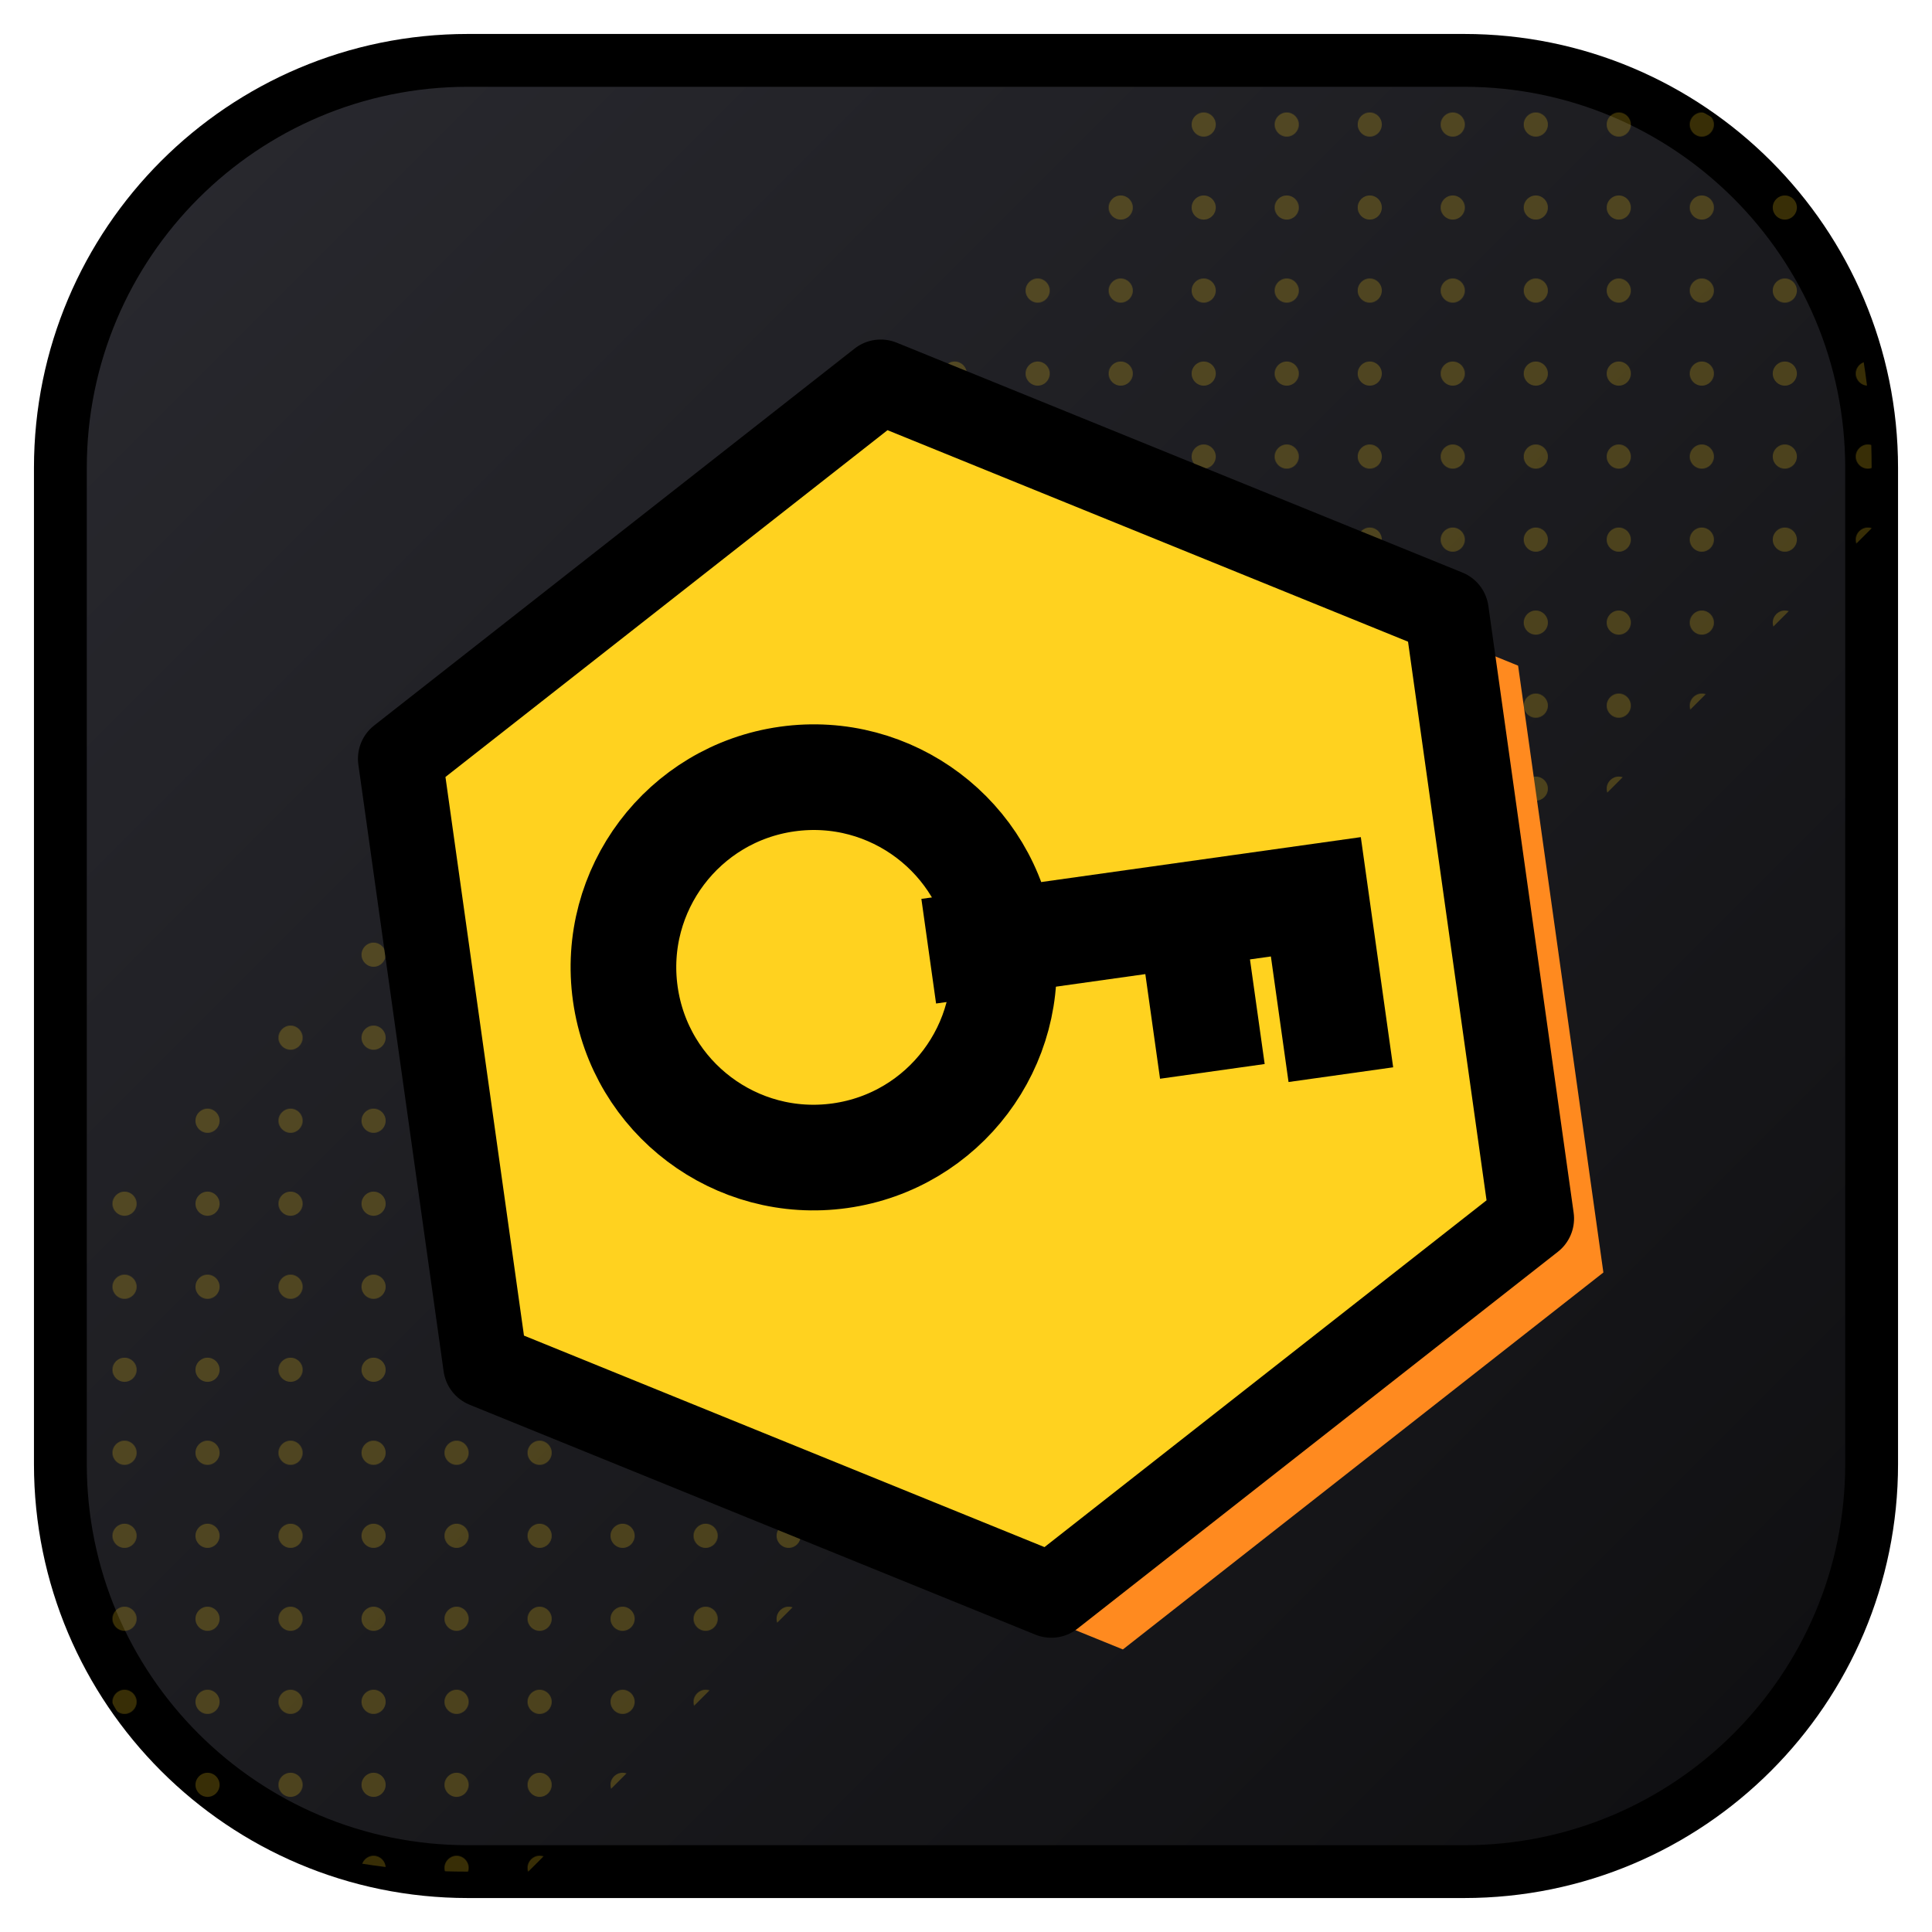
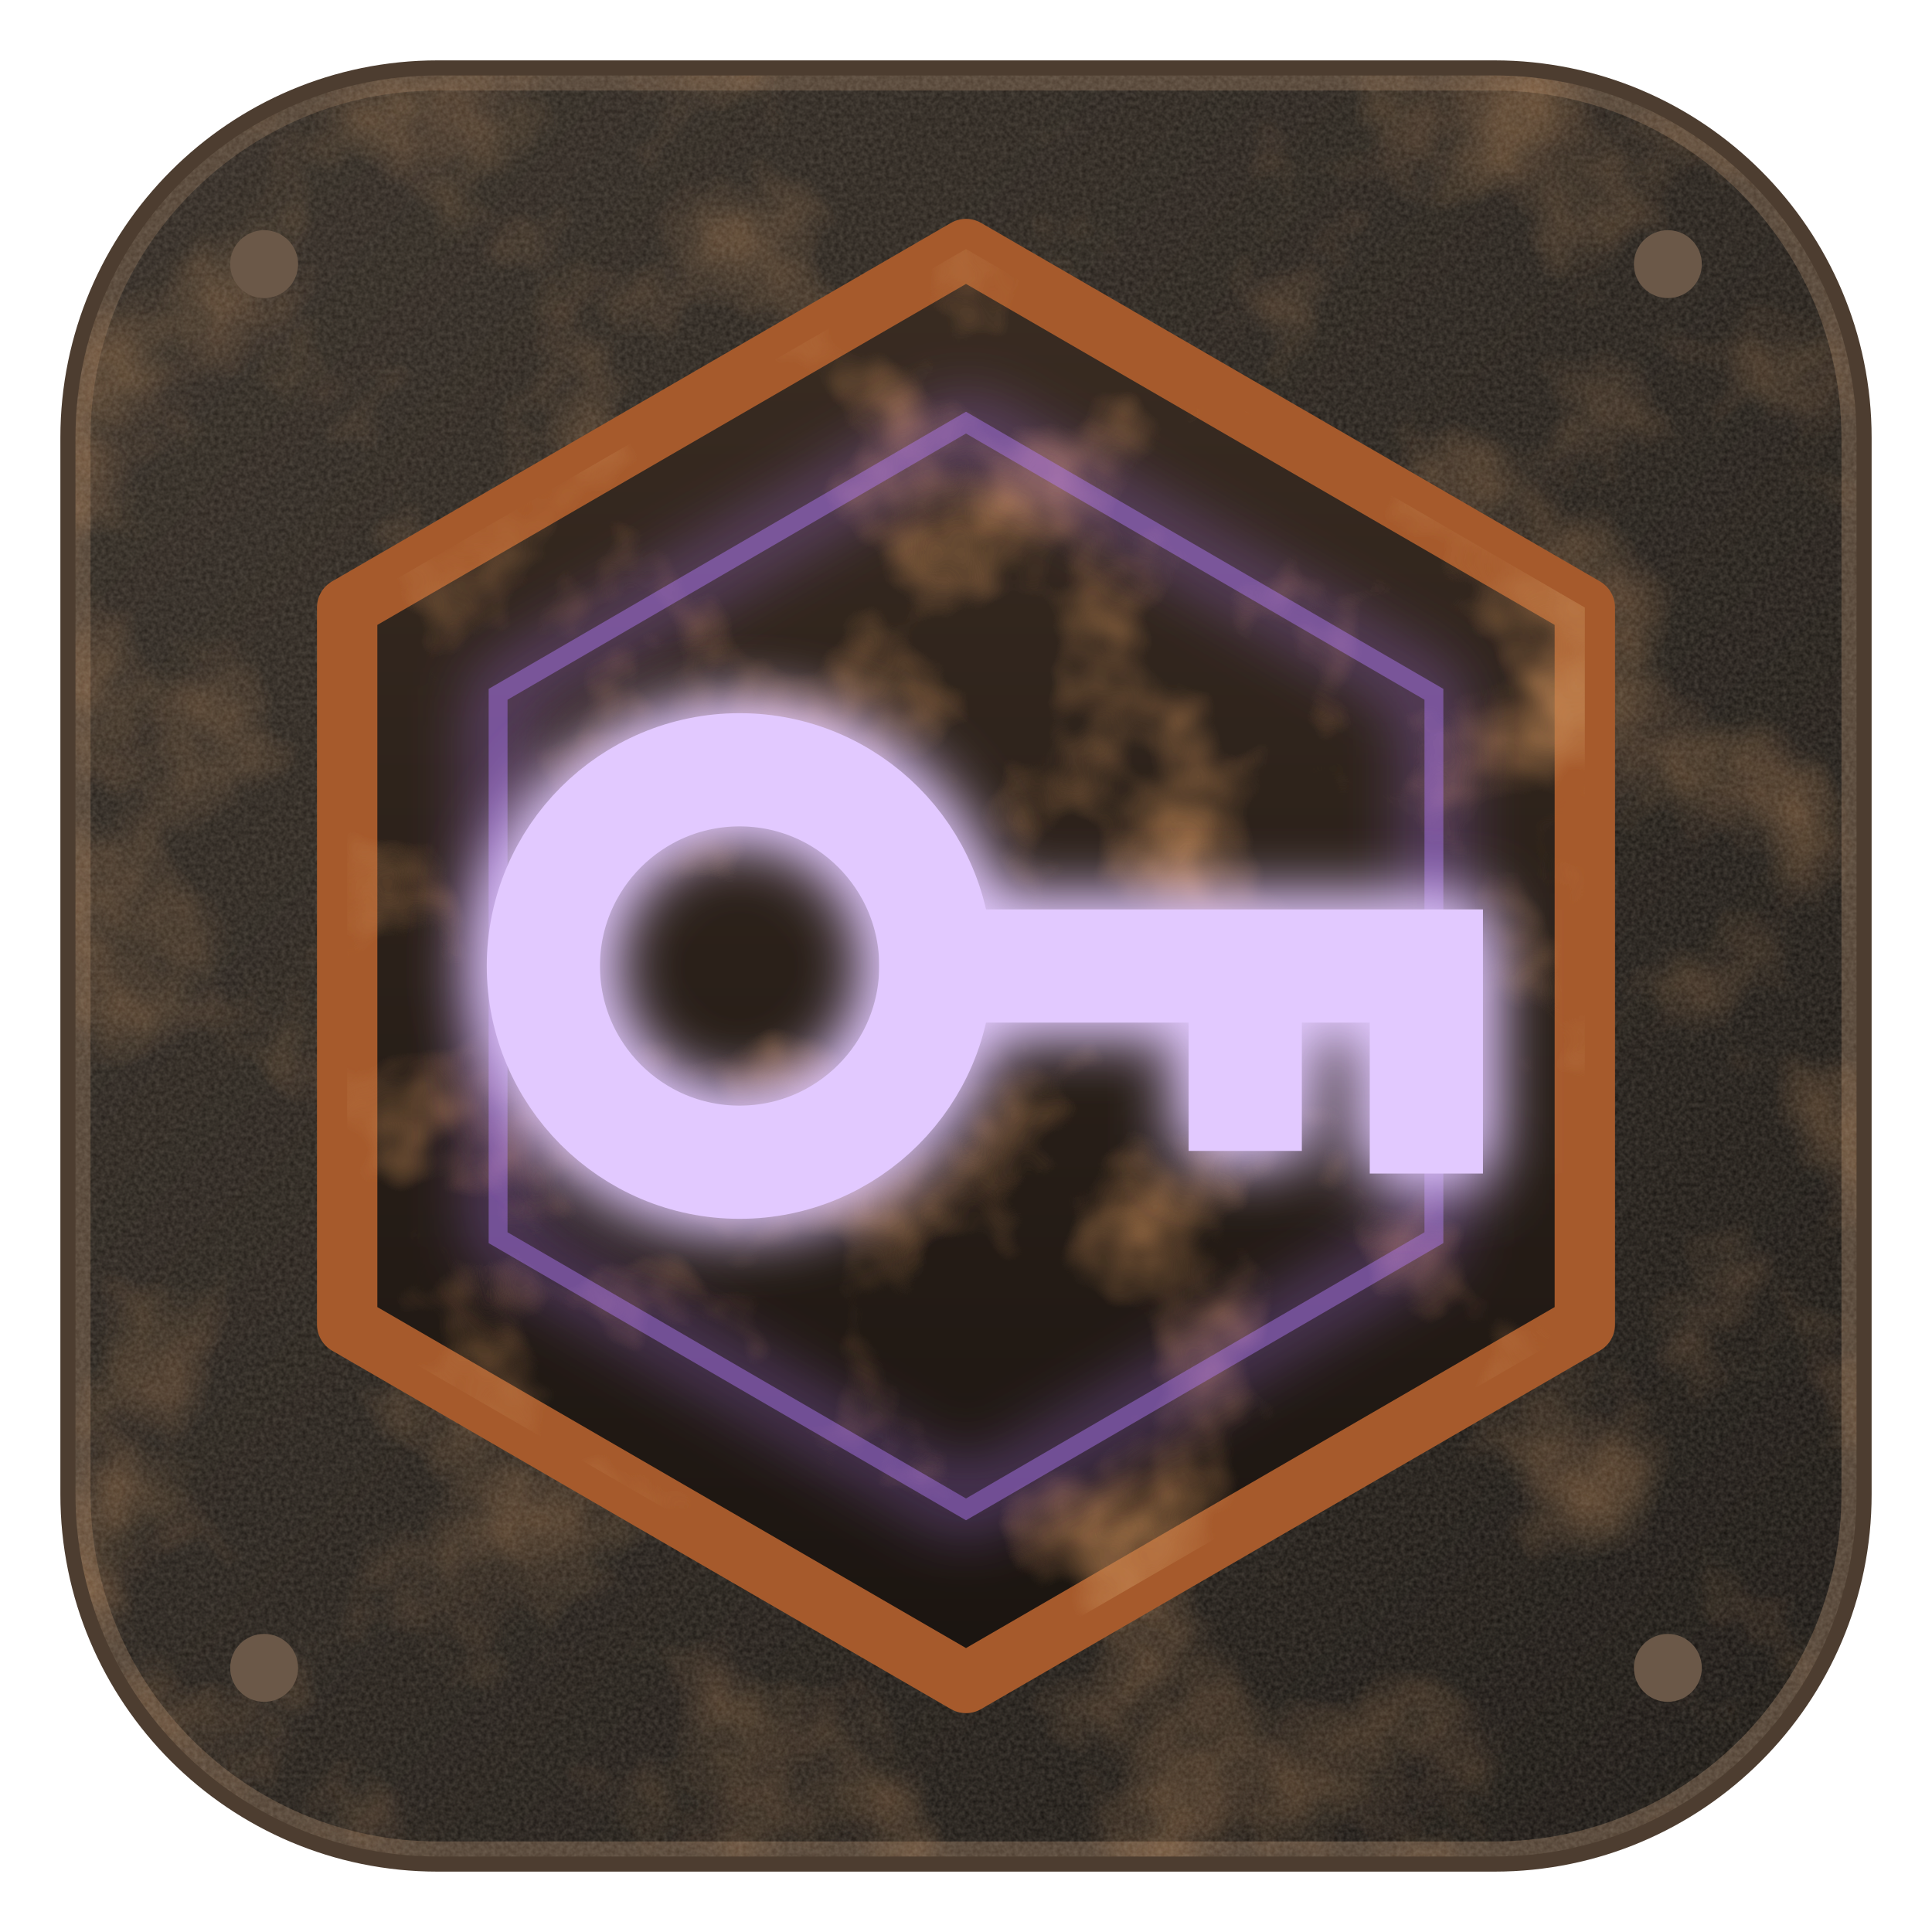
<svg xmlns="http://www.w3.org/2000/svg" viewBox="0 0 512 512">
  <defs>
-     <pattern id="dots" width="22" height="22" patternUnits="userSpaceOnUse">
-       <circle cx="11" cy="11" r="3.2" fill="#ffd21f" fill-opacity=".22" />
-     </pattern>
    <linearGradient id="bg" x1="0" y1="0" x2="1" y2="1">
-       <stop offset="0" stop-color="#2a2a30" />
-       <stop offset="1" stop-color="#0e0e10" />
+       <stop offset="0" stop-color="#2b241e" />
+       <stop offset="1" stop-color="#110e0c" />
    </linearGradient>
+     <linearGradient id="hex" x1="0" y1="0" x2="0" y2="1">
+       <stop offset="0" stop-color="#3a2c22" />
+       <stop offset="1" stop-color="#1a1410" />
+     </linearGradient>
+     <filter id="rust" x="0" y="0" width="100%" height="100%">
+       <feTurbulence type="fractalNoise" baseFrequency=".018" numOctaves="4" seed="7" />
+       <feColorMatrix values="0 0 0 0 .55  0 0 0 0 .25  0 0 0 0 .09  2.6 0 0 0 -1.35" />
+       <feComposite in2="SourceGraphic" operator="in" />
+     </filter>
+     <filter id="grain" x="0" y="0" width="100%" height="100%">
+       <feTurbulence type="fractalNoise" baseFrequency=".9" numOctaves="2" seed="3" />
+       <feColorMatrix values="0 0 0 0 .8  0 0 0 0 .7  0 0 0 0 .55  0 0 0 .22 0" />
+       <feComposite in2="SourceGraphic" operator="in" />
+     </filter>
+     <filter id="glow" x="-40%" y="-40%" width="180%" height="180%">
+       <feGaussianBlur stdDeviation="9" result="b" />
+       <feMerge>
+         <feMergeNode in="b" />
+         <feMergeNode in="b" />
+         <feMergeNode in="SourceGraphic" />
+       </feMerge>
+     </filter>
  </defs>
-   <rect x="16" y="16" width="480" height="480" rx="108" fill="url(#bg)" stroke="#000" stroke-width="14" />
-   <path d="M16 330 L330 16 H388 Q496 16 496 124 V140 L140 496 H124 Q16 496 16 388Z" fill="url(#dots)" />
-   <g transform="translate(256 262) rotate(-8) scale(5.6) translate(-32 -32)">
-     <path d="M32 3 57 17.5v29L32 61 7 46.5v-29Z" fill="#ff8a1f" transform="translate(3 3)" />
-     <path d="M32 3 57 17.5v29L32 61 7 46.5v-29Z" fill="#ffd21f" stroke="#000" stroke-width="4" stroke-linejoin="round" />
-     <circle cx="25" cy="30" r="9" fill="none" stroke="#000" stroke-width="5" />
-     <path d="M33 30h16v6M43 30v5" fill="none" stroke="#000" stroke-width="5" stroke-linecap="square" />
+   <rect x="20" y="20" width="472" height="472" rx="96" fill="url(#bg)" stroke="#4d3d30" stroke-width="8" />
+   <rect x="20" y="20" width="472" height="472" rx="96" filter="url(#rust)" opacity=".42" />
+   <rect x="20" y="20" width="472" height="472" rx="96" filter="url(#grain)" />
+   <g fill="#6b5848">
+     <circle cx="70" cy="70" r="9" />
+     <circle cx="442" cy="70" r="9" />
+     <circle cx="70" cy="442" r="9" />
+     <circle cx="442" cy="442" r="9" />
+   </g>
+   <path d="M256 66 420 161v190L256 446 92 351V161Z" fill="url(#hex)" stroke="#a65a2c" stroke-width="16" stroke-linejoin="round" />
+   <path d="M256 66 420 161v190L256 446 92 351V161Z" filter="url(#rust)" opacity=".9" />
+   <path d="M256 112 380 184v144L256 400 132 328V184Z" fill="none" stroke="#b57cff" stroke-width="5" opacity=".55" filter="url(#glow)" />
+   <g filter="url(#glow)" stroke="#e2c9ff" stroke-width="30" fill="none">
+     <circle cx="196" cy="256" r="52" />
+     <path d="M248 256h130v40M330 256v34" stroke-linecap="square" />
  </g>
</svg>
